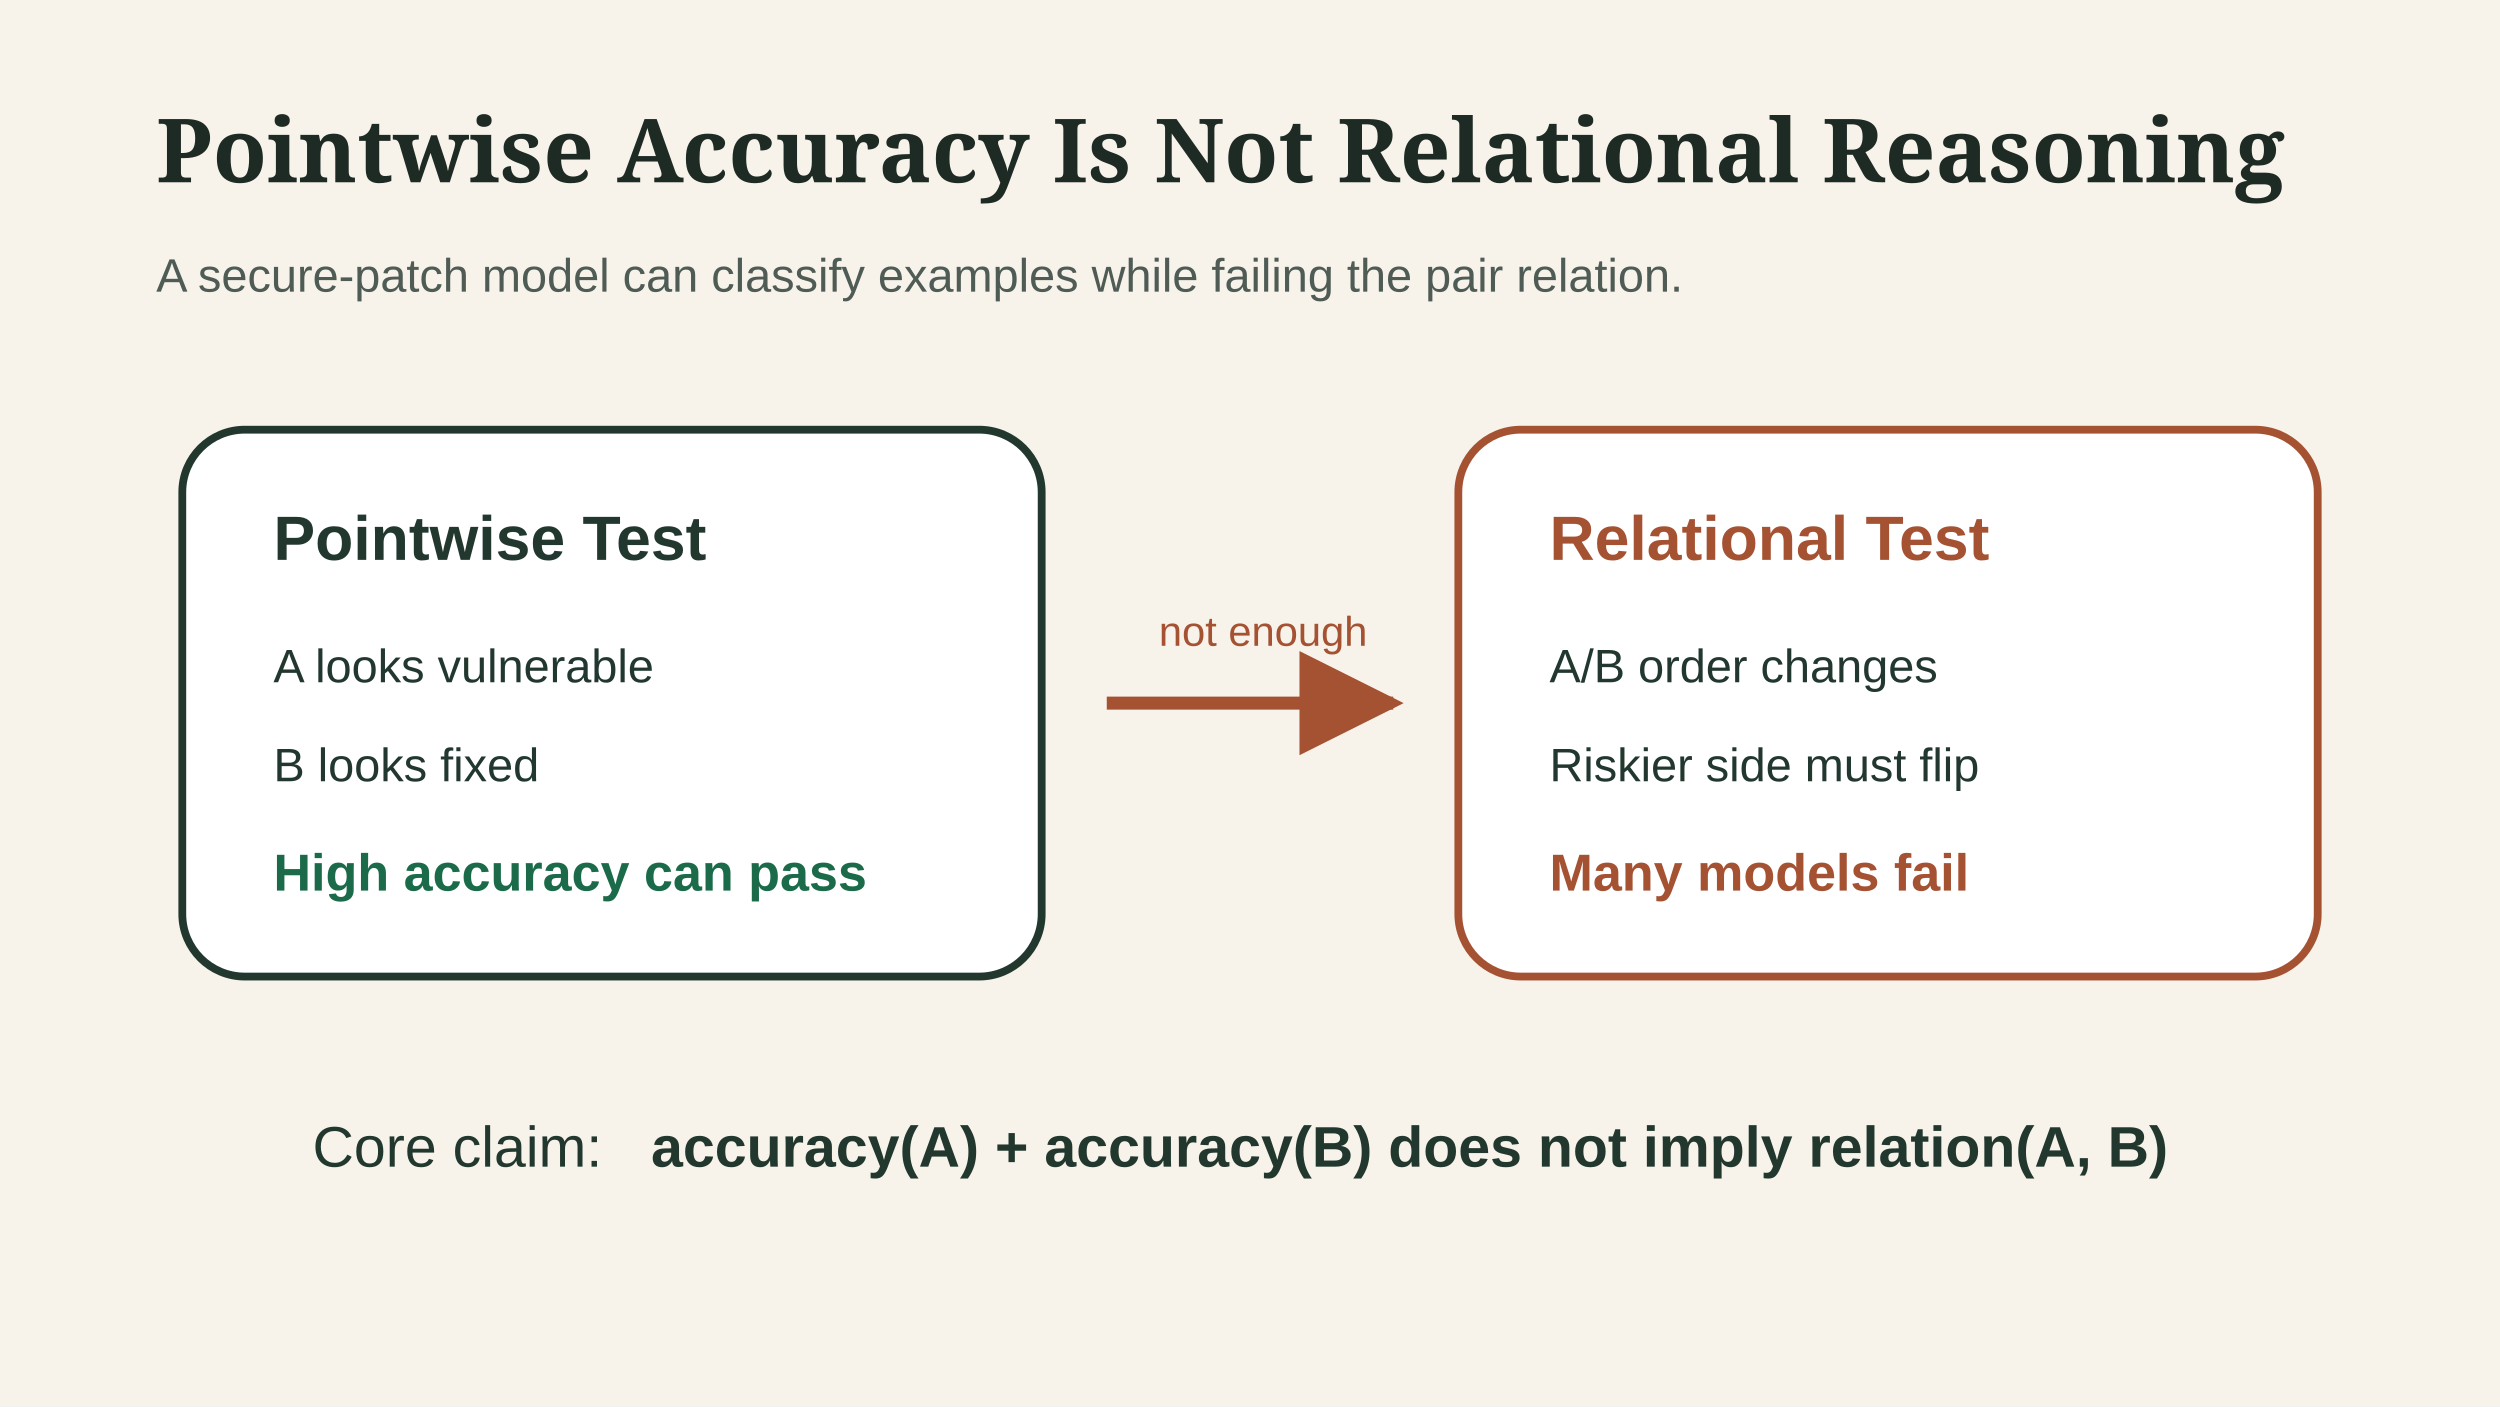
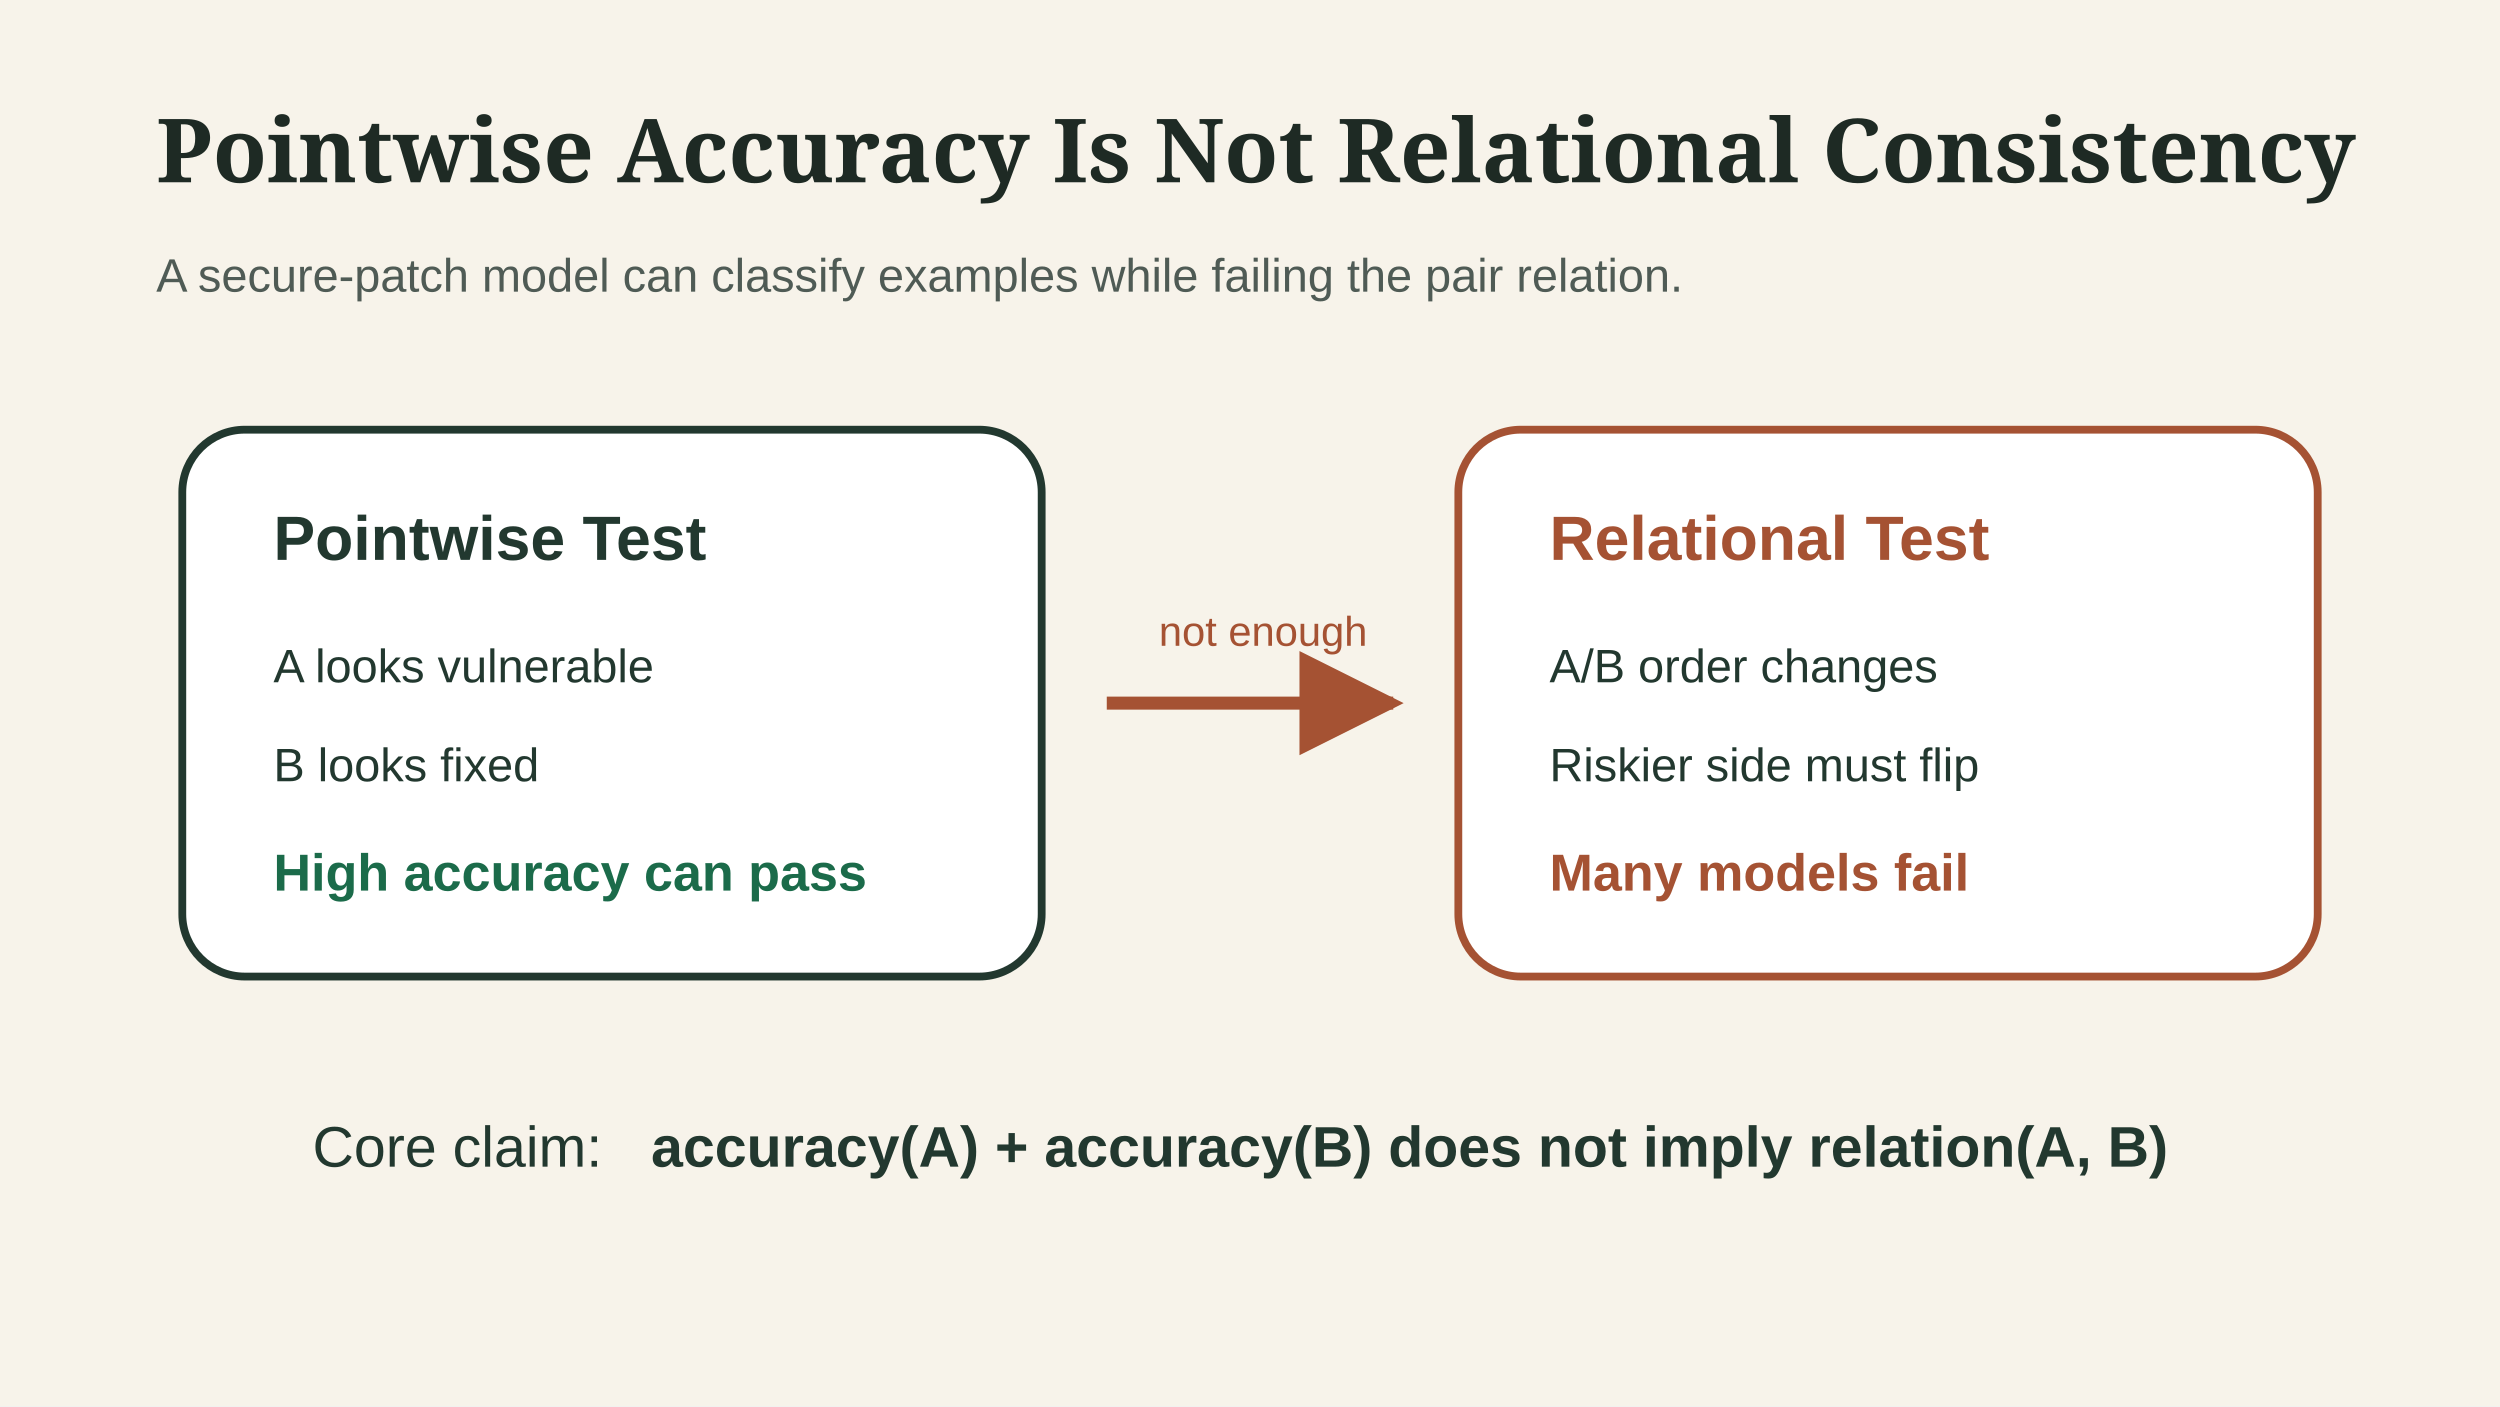
<svg xmlns="http://www.w3.org/2000/svg" width="960" height="540" viewBox="0 0 960 540" role="img" aria-label="Pointwise accuracy is not relational consistency">
  <rect width="960" height="540" fill="#f7f3ea" />
-   <text x="60" y="70" font-family="Georgia, serif" font-size="34" font-weight="700" fill="#1e2a24">Pointwise Accuracy Is Not Relational Reasoning</text>
+   <text x="60" y="70" font-family="Georgia, serif" font-size="34" font-weight="700" fill="#1e2a24">Pointwise Accuracy Is Not Relational Consistency</text>
  <text x="60" y="112" font-family="Arial, sans-serif" font-size="18" fill="#4f5b55">A secure-patch model can classify examples while failing the pair relation.</text>
  <rect x="70" y="165" width="330" height="210" rx="24" fill="#ffffff" stroke="#22382f" stroke-width="3" />
  <text x="105" y="215" font-family="Arial, sans-serif" font-size="24" font-weight="700" fill="#22382f">Pointwise Test</text>
  <text x="105" y="262" font-family="Arial, sans-serif" font-size="18" fill="#22382f">A looks vulnerable</text>
  <text x="105" y="300" font-family="Arial, sans-serif" font-size="18" fill="#22382f">B looks fixed</text>
  <text x="105" y="342" font-family="Arial, sans-serif" font-size="20" font-weight="700" fill="#1b6b4a">High accuracy can pass</text>
  <path d="M425 270 L535 270" stroke="#a55233" stroke-width="5" marker-end="url(#arrow)" />
  <text x="445" y="248" font-family="Arial, sans-serif" font-size="16" fill="#a55233">not enough</text>
  <rect x="560" y="165" width="330" height="210" rx="24" fill="#ffffff" stroke="#a55233" stroke-width="3" />
  <text x="595" y="215" font-family="Arial, sans-serif" font-size="24" font-weight="700" fill="#a55233">Relational Test</text>
  <text x="595" y="262" font-family="Arial, sans-serif" font-size="18" fill="#22382f">A/B order changes</text>
  <text x="595" y="300" font-family="Arial, sans-serif" font-size="18" fill="#22382f">Riskier side must flip</text>
  <text x="595" y="342" font-family="Arial, sans-serif" font-size="20" font-weight="700" fill="#a55233">Many models fail</text>
  <text x="120" y="448" font-family="Arial, sans-serif" font-size="22" fill="#22382f">Core claim:</text>
  <text x="250" y="448" font-family="Arial, sans-serif" font-size="22" font-weight="700" fill="#22382f">accuracy(A) + accuracy(B) does not imply relation(A, B)</text>
  <defs>
    <marker id="arrow" viewBox="0 0 10 10" refX="9" refY="5" markerWidth="8" markerHeight="8" orient="auto-start-reverse">
      <path d="M 0 0 L 10 5 L 0 10 z" fill="#a55233" />
    </marker>
  </defs>
</svg>
